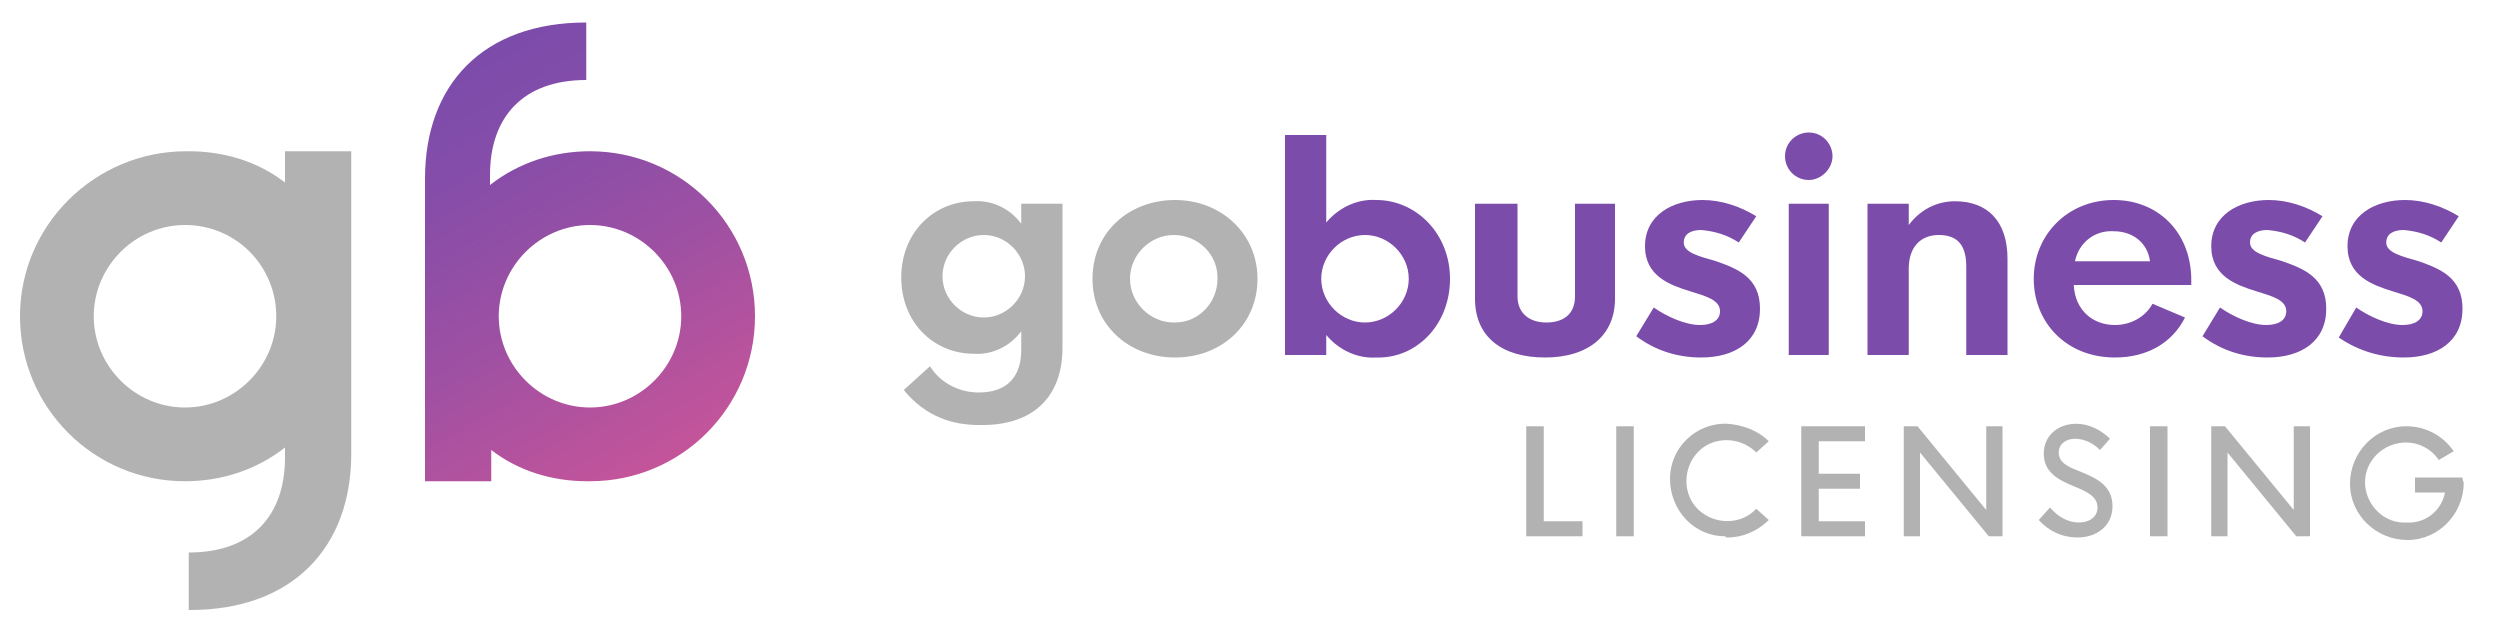
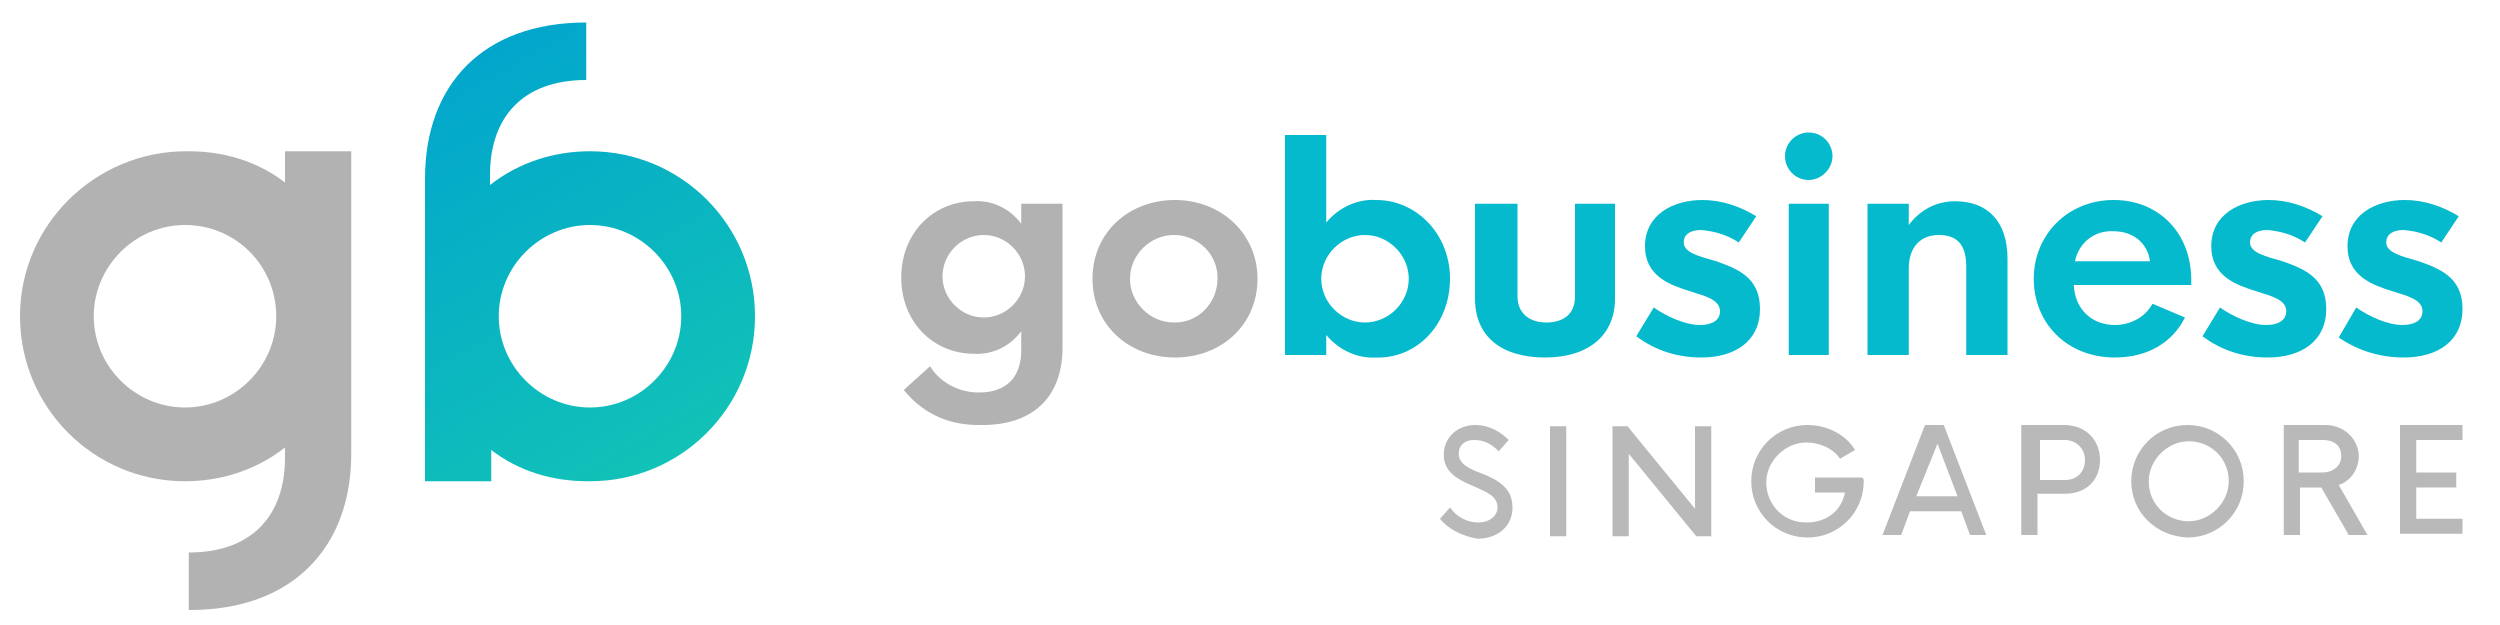
- <svg xmlns="http://www.w3.org/2000/svg" version="1.1" id="Layer_1" x="0px" y="0px" width="200px" height="50px" viewBox="0 0 200 50" style="enable-background:new 0 0 200 50;" xml:space="preserve">
-   <style type="text/css">
- 	.st0{fill:url(#SVGID_1_);}
- 	.st1{fill:#B2B2B2;}
- 	.st2{fill:#7C4CAB;}
- </style>
-   <linearGradient id="SVGID_1_" gradientUnits="userSpaceOnUse" x1="33.764" y1="44.123" x2="51.708" y2="13.04" gradientTransform="matrix(1 0 0 -1 0 51)">
-     <stop offset="0" style="stop-color:#7C4CAB" />
-     <stop offset="0.22" style="stop-color:#854DA9" />
-     <stop offset="0.57" style="stop-color:#9D50A3" />
-     <stop offset="1" style="stop-color:#C4549A" />
+ <svg xmlns="http://www.w3.org/2000/svg" version="1.1" id="Layer_1" x="0px" y="0px" viewBox="0 0 200 50" enable-background="new 0 0 200 50" xml:space="preserve">
+   <linearGradient id="SVGID_1_" gradientUnits="userSpaceOnUse" x1="33.781" y1="522.809" x2="51.713" y2="553.873" gradientTransform="matrix(1 0 0 1 0 -515.9291)">
+     <stop offset="0" style="stop-color:#02A6CC" />
+     <stop offset="1" style="stop-color:#11C2B7" />
  </linearGradient>
-   <path class="st0" d="M39.9,25.3c0-4,3.3-7.3,7.3-7.3s7.3,3.3,7.3,7.3s-3.3,7.3-7.3,7.3l0,0C43.2,32.6,39.9,29.3,39.9,25.3  C39.9,25.3,39.9,25.3,39.9,25.3 M46.9,1.8c-8.3,0-12.9,5-12.9,12.5v24.2h5.3V36c2.2,1.7,4.9,2.5,7.7,2.5h0.1h0.1  c7.3,0,13.2-5.9,13.2-13.2c0-7.3-5.9-13.2-13.2-13.2c-2.9,0-5.7,0.9-8,2.7V14c0-4.6,2.6-7.6,7.7-7.6L46.9,1.8L46.9,1.8z" />
-   <path class="st1" d="M22.1,25.3c0,4-3.3,7.3-7.3,7.3s-7.3-3.3-7.3-7.3c0-4,3.3-7.3,7.3-7.3c0,0,0,0,0,0C18.9,18,22.1,21.3,22.1,25.3   M28.1,36.3V12.1h-5.3v2.5c-2.2-1.7-4.9-2.5-7.7-2.5H15h-0.1C7.6,12.1,1.6,18,1.6,25.3s5.9,13.2,13.2,13.2c2.9,0,5.7-0.9,8-2.7v0.8  c0,4.6-2.6,7.6-7.7,7.6v4.6h0.1C23.4,48.8,28.1,43.8,28.1,36.3" />
-   <path class="st1" d="M82,22.1c0,1.8-1.5,3.3-3.3,3.3s-3.3-1.5-3.3-3.3c0-1.8,1.5-3.3,3.3-3.3S82,20.3,82,22.1 M85,27.8V16.3h-3.3  v1.6c-0.9-1.2-2.3-1.9-3.8-1.8c-3.2,0-5.8,2.5-5.8,6.1s2.6,6.1,5.8,6.1c1.5,0.1,2.9-0.6,3.8-1.8v1.5c0,2.2-1.2,3.4-3.4,3.4  c-1.6,0-3.1-0.8-3.9-2.1l-2.1,1.9c1.8,2.2,4,2.8,6,2.8C82.6,34.1,85,31.8,85,27.8" />
-   <path class="st1" d="M97.4,22.3c0,1.9-1.5,3.5-3.4,3.5c0,0-0.1,0-0.1,0c-1.9,0-3.5-1.6-3.5-3.5s1.6-3.5,3.5-3.5  c1.9,0,3.5,1.5,3.5,3.4C97.4,22.3,97.4,22.3,97.4,22.3 M100.6,22.3c0-3.6-2.9-6.3-6.6-6.3c-3.7,0-6.6,2.6-6.6,6.3s2.9,6.3,6.6,6.3  S100.6,26,100.6,22.3" />
-   <path class="st2" d="M112.7,22.3c0,1.9-1.6,3.5-3.5,3.5c-1.9,0-3.5-1.6-3.5-3.5s1.6-3.5,3.5-3.5C111.1,18.8,112.7,20.4,112.7,22.3   M116,22.3c0-3.6-2.7-6.3-5.9-6.3c-1.5-0.1-3,0.6-4,1.8v-7h-3.3v17.6h3.3v-1.6c1,1.2,2.5,1.9,4,1.8C113.3,28.7,116,26,116,22.3" />
-   <path class="st2" d="M123.6,28.6c3.5,0,5.6-1.8,5.6-4.7v-7.6H126v7.4c0,1.5-1,2.1-2.3,2.1c-1.3,0-2.3-0.7-2.3-2.1v-7.4H118v7.6  C118,26.9,120.1,28.6,123.6,28.6" />
-   <path class="st2" d="M136.1,28.6c2.7,0,4.7-1.3,4.7-3.9c0-2.5-1.8-3.2-3.5-3.8c-1.4-0.4-2.6-0.7-2.6-1.5c0-0.7,0.6-1,1.4-1  c1.1,0.1,2.1,0.4,3,1l1.4-2.1c-1.3-0.8-2.8-1.3-4.3-1.3c-2.4,0-4.6,1.2-4.6,3.7c0,2.4,2,3.1,3.6,3.6c1.3,0.4,2.4,0.7,2.4,1.6  c0,0.7-0.6,1.1-1.6,1.1c-1.2,0-2.7-0.7-3.7-1.4l-1.4,2.3C132.5,28.1,134.3,28.6,136.1,28.6" />
-   <path class="st2" d="M146.3,16.3h-3.2v12.1h3.2V16.3z M146.6,12.5c0-1-0.8-1.9-1.9-1.9c-1,0-1.9,0.8-1.9,1.9c0,1,0.8,1.9,1.9,1.9  C145.7,14.4,146.6,13.5,146.6,12.5C146.6,12.5,146.6,12.5,146.6,12.5" />
-   <path class="st2" d="M156.4,16.1c-1.5,0-2.8,0.7-3.7,1.9v-1.7h-3.3v12.1h3.3v-6.9c0-1.8,1-2.7,2.4-2.7c1.3,0,2.2,0.6,2.2,2.5v7.1  h3.3v-7.7C160.6,17.7,159,16.1,156.4,16.1" />
-   <path class="st2" d="M172,20.9H166c0.3-1.5,1.6-2.5,3.1-2.4C170.6,18.5,171.8,19.4,172,20.9 M175.3,22.2c-0.1-3.7-2.7-6.2-6.2-6.2  c-3.7,0-6.4,2.8-6.4,6.3s2.6,6.3,6.5,6.3c2.6,0,4.6-1.2,5.6-3.2l-2.6-1.1c-0.6,1.1-1.8,1.7-3,1.7c-1.8,0-3.2-1.2-3.3-3.2h9.4  L175.3,22.2z" />
-   <path class="st2" d="M181.4,28.6c2.7,0,4.7-1.3,4.7-3.9c0-2.5-1.8-3.2-3.5-3.8c-1.4-0.4-2.6-0.7-2.6-1.5c0-0.7,0.6-1,1.4-1  c1.1,0.1,2.1,0.4,3,1l1.4-2.1c-1.3-0.8-2.8-1.3-4.3-1.3c-2.4,0-4.6,1.2-4.6,3.7c0,2.4,2,3.1,3.6,3.6c1.3,0.4,2.4,0.7,2.4,1.6  c0,0.7-0.6,1.1-1.6,1.1c-1.2,0-2.7-0.7-3.7-1.4l-1.4,2.3C177.8,28.1,179.6,28.6,181.4,28.6" />
-   <path class="st2" d="M192.3,28.6c2.7,0,4.7-1.3,4.7-3.9c0-2.5-1.8-3.2-3.5-3.8c-1.4-0.4-2.6-0.7-2.6-1.5c0-0.7,0.6-1,1.4-1  c1.1,0.1,2.1,0.4,3,1l1.4-2.1c-1.3-0.8-2.8-1.3-4.3-1.3c-2.4,0-4.6,1.2-4.6,3.7c0,2.4,2,3.1,3.6,3.6c1.3,0.4,2.4,0.7,2.4,1.6  c0,0.7-0.6,1.1-1.6,1.1c-1.2,0-2.7-0.7-3.7-1.4l-1.4,2.4C188.7,28.1,190.5,28.6,192.3,28.6" />
-   <path class="st1" d="M197,38.2h-3.8v1.2h2.4c-0.3,1.5-1.6,2.5-3.1,2.4c-1.7,0.1-3.2-1.3-3.3-3.1c0,0,0-0.1,0-0.1  c0-1.8,1.5-3.2,3.3-3.2c1,0,2,0.5,2.6,1.4l1.2-0.7c-0.9-1.3-2.3-2-3.8-2c-2.5,0-4.5,2.1-4.5,4.6c0,2.5,2.1,4.5,4.6,4.5  c2.5,0,4.5-2.1,4.5-4.6C197,38.4,197,38.3,197,38.2 M183.5,34.1v6.7l-5.5-6.7h-1.1v8.8h1.3v-6.7l5.5,6.7h1.1v-8.8H183.5z M172,42.9  h1.4v-8.8H172V42.9z M166.2,43c1.5,0,2.8-0.9,2.8-2.5c0-1.6-1.2-2.2-2.4-2.7c-1-0.4-1.9-0.7-1.9-1.6c0-0.7,0.6-1.1,1.3-1.1  c0.8,0,1.5,0.4,2,0.9l0.8-0.9c-0.7-0.7-1.7-1.2-2.7-1.2c-1.4,0-2.6,0.9-2.6,2.4c0,1.5,1.2,2.1,2.4,2.6c1,0.4,1.9,0.8,1.9,1.7  c0,0.8-0.7,1.2-1.5,1.2c-0.9,0-1.7-0.5-2.3-1.2l-0.9,1C163.9,42.5,165,43,166.2,43 M158.9,34.1v6.7l-5.5-6.7h-1.1v8.8h1.3v-6.7  l5.5,6.7h1.1v-8.8L158.9,34.1z M149.2,35.3v-1.2h-5.1v8.8h5.1v-1.2h-3.7v-2.6h3.3v-1.2h-3.3v-2.6H149.2z M138.2,43  c1.2,0,2.4-0.5,3.3-1.4l-1-0.9c-1.2,1.3-3.3,1.3-4.6,0.1c-1.3-1.2-1.3-3.3-0.1-4.6s3.3-1.3,4.6-0.1c0,0,0,0,0.1,0.1l1-0.9  c-0.9-0.9-2.1-1.3-3.3-1.4c-2.5-0.1-4.6,1.9-4.6,4.4s1.9,4.6,4.4,4.6C138.1,43,138.1,43,138.2,43 M129.3,42.9h1.4v-8.8h-1.4V42.9z   M123.5,41.7v-7.6h-1.4v8.8h4.5v-1.2H123.5z" />
+   <path fill="url(#SVGID_1_)" d="M39.9,25.3c0-4,3.3-7.3,7.3-7.3s7.3,3.3,7.3,7.3s-3.3,7.3-7.3,7.3l0,0C43.2,32.6,39.9,29.3,39.9,25.3  L39.9,25.3 M46.9,1.8c-8.3,0-12.9,5-12.9,12.5v24.2h5.3V36c2.2,1.7,4.9,2.5,7.7,2.5h0.1h0.1c7.3,0,13.2-5.9,13.2-13.2  s-5.9-13.2-13.2-13.2c-2.9,0-5.7,0.9-8,2.7V14c0-4.6,2.6-7.6,7.7-7.6L46.9,1.8L46.9,1.8z" />
+   <path fill="#B2B2B2" d="M22.1,25.3c0,4-3.3,7.3-7.3,7.3s-7.3-3.3-7.3-7.3s3.3-7.3,7.3-7.3l0,0C18.9,18,22.1,21.3,22.1,25.3   M28.1,36.3V12.1h-5.3v2.5c-2.2-1.7-4.9-2.5-7.7-2.5H15h-0.1C7.6,12.1,1.6,18,1.6,25.3s5.9,13.2,13.2,13.2c2.9,0,5.7-0.9,8-2.7v0.8  c0,4.6-2.6,7.6-7.7,7.6v4.6h0.1C23.4,48.8,28.1,43.8,28.1,36.3" />
+   <path fill="#B2B2B2" d="M82,22.1c0,1.8-1.5,3.3-3.3,3.3s-3.3-1.5-3.3-3.3s1.5-3.3,3.3-3.3S82,20.3,82,22.1 M85,27.8V16.3h-3.3v1.6  c-0.9-1.2-2.3-1.9-3.8-1.8c-3.2,0-5.8,2.5-5.8,6.1s2.6,6.1,5.8,6.1c1.5,0.1,2.9-0.6,3.8-1.8V28c0,2.2-1.2,3.4-3.4,3.4  c-1.6,0-3.1-0.8-3.9-2.1l-2.1,1.9c1.8,2.2,4,2.8,6,2.8C82.6,34.1,85,31.8,85,27.8" />
+   <path fill="#B2B2B2" d="M97.4,22.3c0,1.9-1.5,3.5-3.4,3.5h-0.1c-1.9,0-3.5-1.6-3.5-3.5s1.6-3.5,3.5-3.5s3.5,1.5,3.5,3.4  C97.4,22.3,97.4,22.3,97.4,22.3 M100.6,22.3c0-3.6-2.9-6.3-6.6-6.3s-6.6,2.6-6.6,6.3s2.9,6.3,6.6,6.3S100.6,26,100.6,22.3" />
+   <path fill="#05BACC" d="M112.7,22.3c0,1.9-1.6,3.5-3.5,3.5s-3.5-1.6-3.5-3.5s1.6-3.5,3.5-3.5S112.7,20.4,112.7,22.3 M116,22.3  c0-3.6-2.7-6.3-5.9-6.3c-1.5-0.1-3,0.6-4,1.8v-7h-3.3v17.6h3.3v-1.6c1,1.2,2.5,1.9,4,1.8C113.3,28.7,116,26,116,22.3" />
+   <path fill="#05BACC" d="M123.6,28.6c3.5,0,5.6-1.8,5.6-4.7v-7.6H126v7.4c0,1.5-1,2.1-2.3,2.1s-2.3-0.7-2.3-2.1v-7.4H118v7.6  C118,26.9,120.1,28.6,123.6,28.6" />
+   <path fill="#05BACC" d="M136.1,28.6c2.7,0,4.7-1.3,4.7-3.9c0-2.5-1.8-3.2-3.5-3.8c-1.4-0.4-2.6-0.7-2.6-1.5c0-0.7,0.6-1,1.4-1  c1.1,0.1,2.1,0.4,3,1l1.4-2.1c-1.3-0.8-2.8-1.3-4.3-1.3c-2.4,0-4.6,1.2-4.6,3.7c0,2.4,2,3.1,3.6,3.6c1.3,0.4,2.4,0.7,2.4,1.6  c0,0.7-0.6,1.1-1.6,1.1c-1.2,0-2.7-0.7-3.7-1.4l-1.4,2.3C132.5,28.1,134.3,28.6,136.1,28.6" />
+   <path fill="#05BACC" d="M146.3,16.3h-3.2v12.1h3.2V16.3z M146.6,12.5c0-1-0.8-1.9-1.9-1.9c-1,0-1.9,0.8-1.9,1.9c0,1,0.8,1.9,1.9,1.9  C145.7,14.4,146.6,13.5,146.6,12.5L146.6,12.5" />
+   <path fill="#05BACC" d="M156.4,16.1c-1.5,0-2.8,0.7-3.7,1.9v-1.7h-3.3v12.1h3.3v-6.9c0-1.8,1-2.7,2.4-2.7c1.3,0,2.2,0.6,2.2,2.5v7.1  h3.3v-7.7C160.6,17.7,159,16.1,156.4,16.1" />
+   <path fill="#05BACC" d="M172,20.9h-6c0.3-1.5,1.6-2.5,3.1-2.4C170.6,18.5,171.8,19.4,172,20.9 M175.3,22.2c-0.1-3.7-2.7-6.2-6.2-6.2  c-3.7,0-6.4,2.8-6.4,6.3s2.6,6.3,6.5,6.3c2.6,0,4.6-1.2,5.6-3.2l-2.6-1.1c-0.6,1.1-1.8,1.7-3,1.7c-1.8,0-3.2-1.2-3.3-3.2h9.4V22.2z" />
+   <path fill="#05BACC" d="M181.4,28.6c2.7,0,4.7-1.3,4.7-3.9c0-2.5-1.8-3.2-3.5-3.8c-1.4-0.4-2.6-0.7-2.6-1.5c0-0.7,0.6-1,1.4-1  c1.1,0.1,2.1,0.4,3,1l1.4-2.1c-1.3-0.8-2.8-1.3-4.3-1.3c-2.4,0-4.6,1.2-4.6,3.7c0,2.4,2,3.1,3.6,3.6c1.3,0.4,2.4,0.7,2.4,1.6  c0,0.7-0.6,1.1-1.6,1.1c-1.2,0-2.7-0.7-3.7-1.4l-1.4,2.3C177.8,28.1,179.6,28.6,181.4,28.6" />
+   <path fill="#05BACC" d="M192.3,28.6c2.7,0,4.7-1.3,4.7-3.9c0-2.5-1.8-3.2-3.5-3.8c-1.4-0.4-2.6-0.7-2.6-1.5c0-0.7,0.6-1,1.4-1  c1.1,0.1,2.1,0.4,3,1l1.4-2.1c-1.3-0.8-2.8-1.3-4.3-1.3c-2.4,0-4.6,1.2-4.6,3.7c0,2.4,2,3.1,3.6,3.6c1.3,0.4,2.4,0.7,2.4,1.6  c0,0.7-0.6,1.1-1.6,1.1c-1.2,0-2.7-0.7-3.7-1.4l-1.4,2.4C188.7,28.1,190.5,28.6,192.3,28.6" />
+   <g>
+     <g>
+       <g>
+         <g>
+           <g>
+             <path fill="#B9B9B9" d="M115.2,41.5l0.8-0.9c0.5,0.7,1.3,1.2,2.3,1.2c0.8,0,1.5-0.5,1.5-1.2c0-0.9-0.8-1.2-1.9-1.7       c-1.2-0.5-2.4-1.1-2.4-2.5c0-1.5,1.2-2.4,2.5-2.4c1.1,0,2,0.5,2.7,1.2l-0.8,0.9c-0.7-0.7-1.3-0.9-2-0.9c-0.7,0-1.2,0.4-1.2,1.1       c0,0.8,0.8,1.2,1.9,1.6c1.2,0.5,2.4,1.1,2.4,2.7s-1.3,2.5-2.8,2.5C117,42.9,115.8,42.3,115.2,41.5z" />
+             <path fill="#B9B9B9" d="M124,34.1h1.3v8.8H124V34.1z" />
+             <path fill="#B9B9B9" d="M136.9,34.1v8.8h-1.2l-5.4-6.6v6.6H129v-8.8h1.2l5.4,6.6v-6.6H136.9z" />
+             <path fill="#B9B9B9" d="M149.1,38.5c0,2.5-2,4.5-4.5,4.5c-2.5,0-4.5-2-4.5-4.5c0-2.5,2-4.5,4.5-4.5c1.6,0,3.1,0.8,3.8,2       l-1.2,0.7c-0.5-0.8-1.6-1.3-2.7-1.3c-1.7,0-3.2,1.5-3.2,3.2c0,1.7,1.3,3.2,3.2,3.2c1.6,0,2.8-0.9,3.1-2.4h-2.4v-1.2h3.7       C149.1,38.2,149.1,38.4,149.1,38.5z" />
+             <path fill="#B9B9B9" d="M156.9,40.9h-4.1l-0.7,1.9h-1.5l3.4-8.8h1.5l3.4,8.8h-1.3L156.9,40.9z M156.6,39.7l-1.6-4.2l-1.7,4.2       H156.6z" />
+             <path fill="#B9B9B9" d="M168,36.8c0,1.6-1.1,2.7-2.8,2.7H163v3.3h-1.3V34h3.6C167,34.1,168,35.3,168,36.8z M166.8,36.8       c0-0.9-0.7-1.6-1.6-1.6h-2v3.2h2C166.2,38.4,166.8,37.7,166.8,36.8z" />
+             <path fill="#B9B9B9" d="M170.5,38.5c0-2.5,2-4.5,4.5-4.5c2.5,0,4.5,2,4.5,4.5c0,2.5-2,4.5-4.5,4.5       C172.5,42.9,170.5,41,170.5,38.5z M178.3,38.5c0-1.9-1.5-3.2-3.2-3.2c-1.7,0-3.2,1.5-3.2,3.2c0,1.9,1.5,3.2,3.2,3.2       C176.8,41.7,178.3,40.2,178.3,38.5z" />
+             <path fill="#B9B9B9" d="M185.7,39h-1.7v3.8h-1.3v-8.8h3.3c1.6,0,2.7,1.2,2.7,2.5c0,1.1-0.7,2-1.6,2.3l2.3,4h-1.5L185.7,39z        M183.9,37.8h1.9c0.8,0,1.5-0.5,1.5-1.3c0-0.8-0.5-1.3-1.5-1.3h-1.9V37.8z" />
+             <path fill="#B9B9B9" d="M193.3,35.3v2.5h3.2V39h-3.2v2.5h3.7v1.2h-5V34h5v1.2h-3.7V35.3z" />
+           </g>
+         </g>
+       </g>
+     </g>
+   </g>
</svg>
